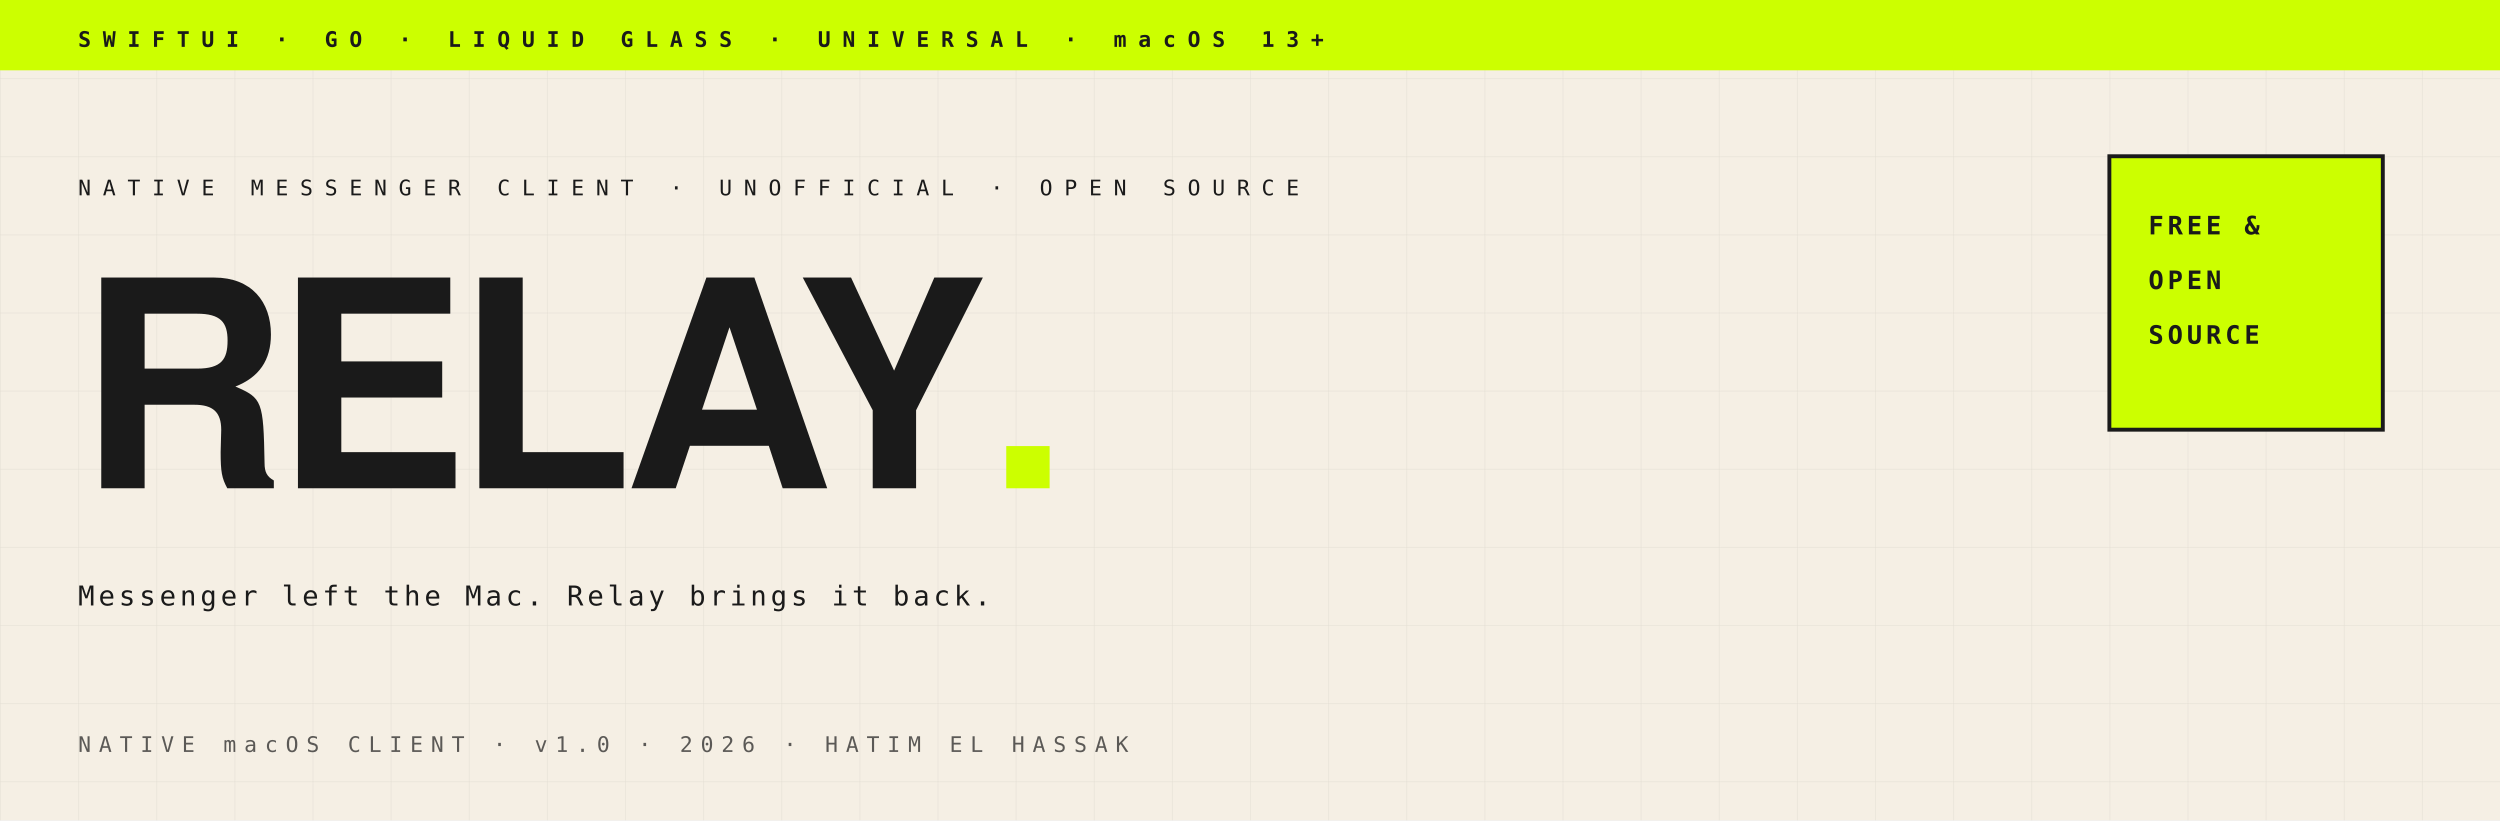
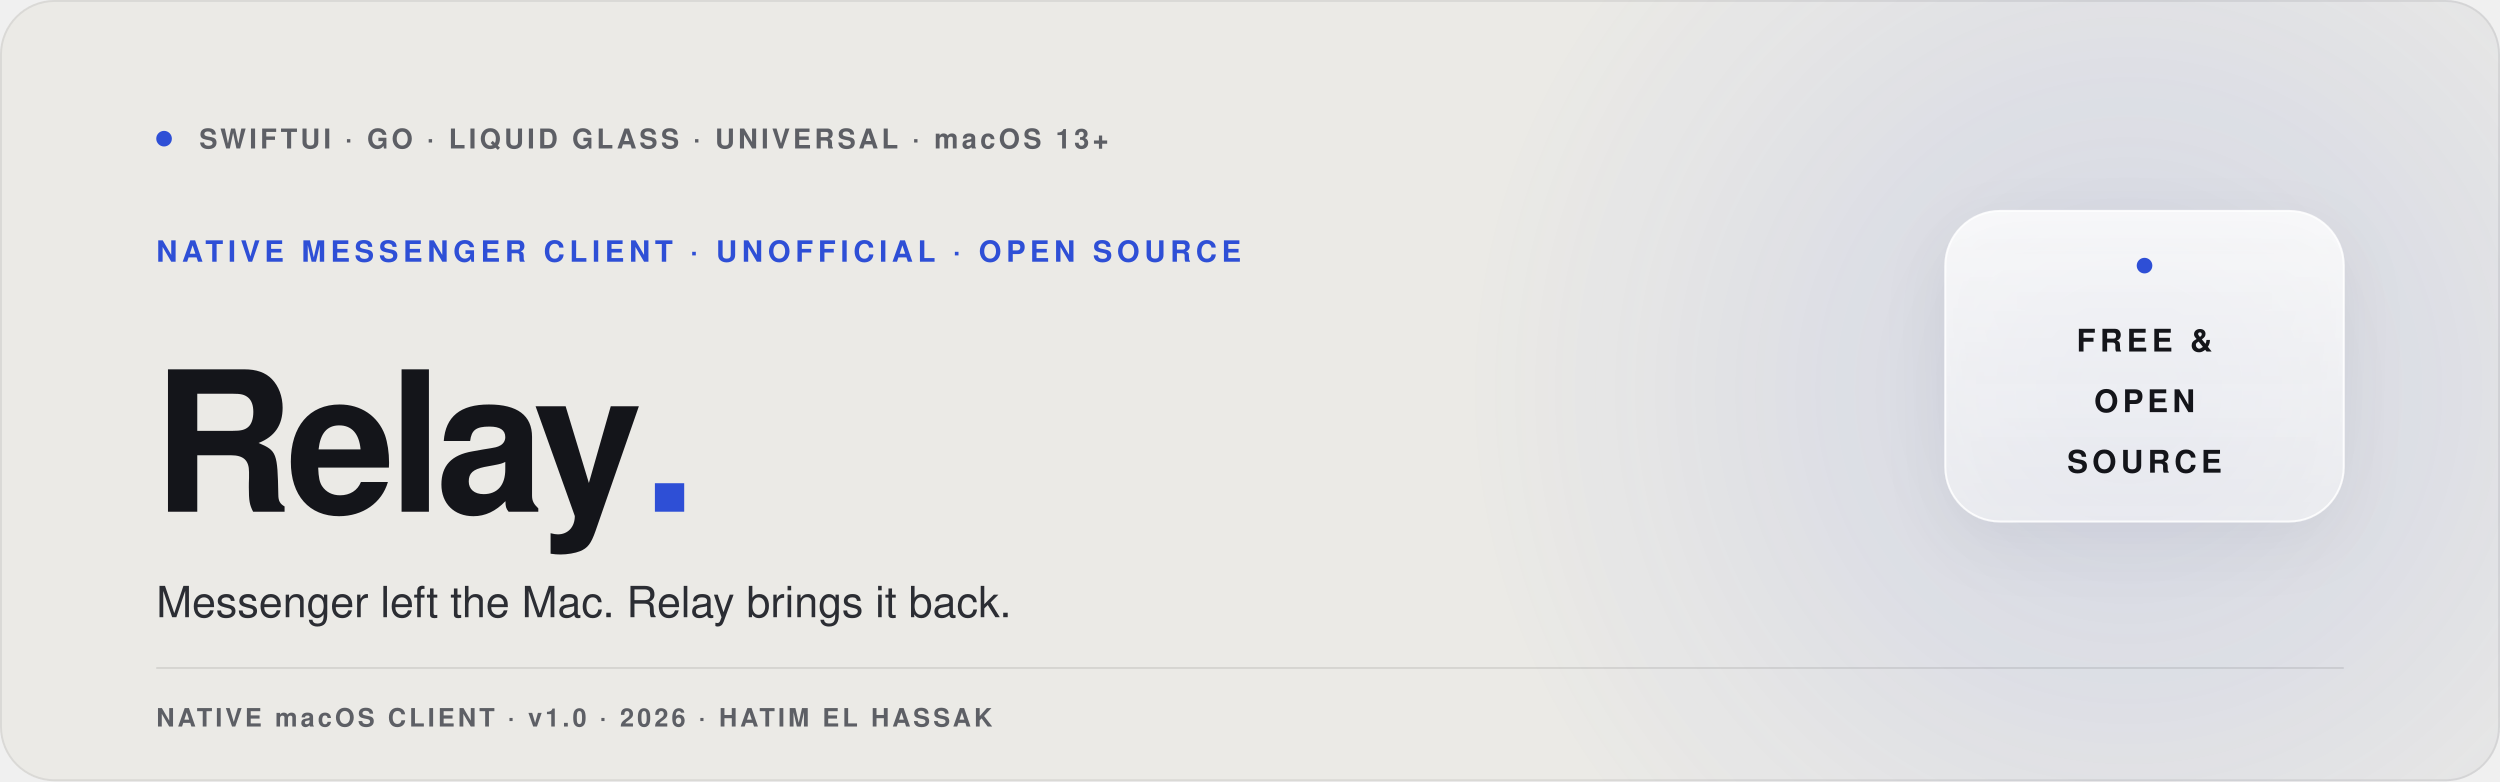
- <svg xmlns="http://www.w3.org/2000/svg" viewBox="0 0 1280 420" width="1280" height="420">
+ <svg xmlns="http://www.w3.org/2000/svg" viewBox="0 0 1280 400" width="1280" height="400" role="img" aria-label="Relay">
  <defs>
-     <pattern id="grid" width="40" height="40" patternUnits="userSpaceOnUse">
-       <path d="M40 0H0V40" fill="none" stroke="#1A1A1A" stroke-width="0.5" opacity="0.08" />
-     </pattern>
+     <radialGradient id="glow" gradientUnits="userSpaceOnUse" cx="1090" cy="200" r="340">
+       <stop offset="0" stop-color="#2E4FD6" stop-opacity=".13" />
+       <stop offset="1" stop-color="#2E4FD6" stop-opacity="0" />
+     </radialGradient>
+     <linearGradient id="card" x1="0" y1="0" x2="0" y2="1">
+       <stop offset="0" stop-color="#FFFFFF" stop-opacity=".78" />
+       <stop offset="1" stop-color="#FFFFFF" stop-opacity=".46" />
+     </linearGradient>
+     <filter id="lift" x="-30%" y="-30%" width="160%" height="170%">
+       <feDropShadow dx="0" dy="12" stdDeviation="16" flood-color="#14151A" flood-opacity=".10" />
+     </filter>
+     <style>
+       text { font-family: Satoshi,'Helvetica Neue',Helvetica,Arial,'Liberation Sans',sans-serif; }
+     </style>
  </defs>
-   <rect width="1280" height="420" fill="#F5EFE4" />
-   <rect width="1280" height="420" fill="url(#grid)" />
-   <rect x="0" y="0" width="1280" height="36" fill="#CCFF00" />
-   <text x="40" y="24" font-family="JetBrains Mono, monospace" font-size="11" font-weight="600" letter-spacing="6" fill="#1A1A1A">
-     SWIFTUI · GO · LIQUID GLASS · UNIVERSAL · macOS 13+
+   <rect width="1280" height="400" rx="28" fill="#EBEAE6" />
+   <rect width="1280" height="400" rx="28" fill="url(#glow)" />
+   <rect x="0.5" y="0.5" width="1279" height="399" rx="27.5" fill="none" stroke="#14151A" stroke-opacity=".08" />
+   <circle cx="84" cy="71" r="4" fill="#2E4FD6" />
+   <text x="102" y="76" font-size="14" font-weight="600" letter-spacing="1.68" fill="#5D5F65">SWIFTUI · GO · LIQUID GLASS · UNIVERSAL · macOS 13+</text>
+   <text x="80" y="134" font-size="15" font-weight="700" letter-spacing="2.40" fill="#2E4FD6">NATIVE MESSENGER CLIENT · UNOFFICIAL · OPEN SOURCE</text>
+   <text x="78" y="262" font-size="100.0" font-weight="700" letter-spacing="-3.50" fill="#14151A">Relay<tspan fill="#2E4FD6">.</tspan>
  </text>
-   <text x="40" y="100" font-family="JetBrains Mono, monospace" font-size="11" font-weight="500" letter-spacing="6" fill="#1A1A1A">
-     NATIVE MESSENGER CLIENT · UNOFFICIAL · OPEN SOURCE
-   </text>
-   <text x="40" y="250" font-family="Helvetica Neue, Arial Black, sans-serif" font-size="148" font-weight="900" letter-spacing="-6" fill="#1A1A1A">
-     RELAY<tspan fill="#CCFF00">.</tspan>
-   </text>
-   <text x="40" y="310" font-family="JetBrains Mono, monospace" font-size="14" font-weight="500" letter-spacing="2" fill="#1A1A1A">
-     Messenger left the Mac. Relay brings it back.
-   </text>
-   <rect x="1080" y="80" width="140" height="140" fill="#CCFF00" stroke="#1A1A1A" stroke-width="2" />
-   <text x="1100" y="120" font-family="JetBrains Mono, monospace" font-size="13" font-weight="700" letter-spacing="2" fill="#1A1A1A">FREE &amp;</text>
-   <text x="1100" y="148" font-family="JetBrains Mono, monospace" font-size="13" font-weight="700" letter-spacing="2" fill="#1A1A1A">OPEN</text>
-   <text x="1100" y="176" font-family="JetBrains Mono, monospace" font-size="13" font-weight="700" letter-spacing="2" fill="#1A1A1A">SOURCE</text>
-   <text x="40" y="385" font-family="JetBrains Mono, monospace" font-size="11" font-weight="500" letter-spacing="4" fill="#1A1A1A" opacity="0.7">
-     NATIVE macOS CLIENT · v1.0 · 2026 · HATIM EL HASSAK
-   </text>
+   <text x="80" y="316" font-size="22" font-weight="500" fill="#2B2D33">Messenger left the Mac. Relay brings it back.</text>
+   <line x1="80" y1="342" x2="1200" y2="342" stroke="#14151A" stroke-opacity=".10" />
+   <text x="80" y="372" font-size="13" font-weight="600" letter-spacing="1.56" fill="#5D5F65">NATIVE macOS CLIENT · v1.0 · 2026 · HATIM EL HASSAK</text>
+   <g filter="url(#lift)">
+     <rect x="996" y="108" width="204" height="159" rx="28" fill="url(#card)" stroke="#FFFFFF" stroke-opacity=".85" />
+   </g>
+   <circle cx="1098" cy="136" r="4" fill="#2E4FD6" />
+   <text x="1098" y="180" text-anchor="middle" font-size="16" font-weight="700" letter-spacing="2.2" fill="#14151A">FREE &amp;</text>
+   <text x="1098" y="211" text-anchor="middle" font-size="16" font-weight="700" letter-spacing="2.2" fill="#14151A">OPEN</text>
+   <text x="1098" y="242" text-anchor="middle" font-size="16" font-weight="700" letter-spacing="2.2" fill="#14151A">SOURCE</text>
</svg>
